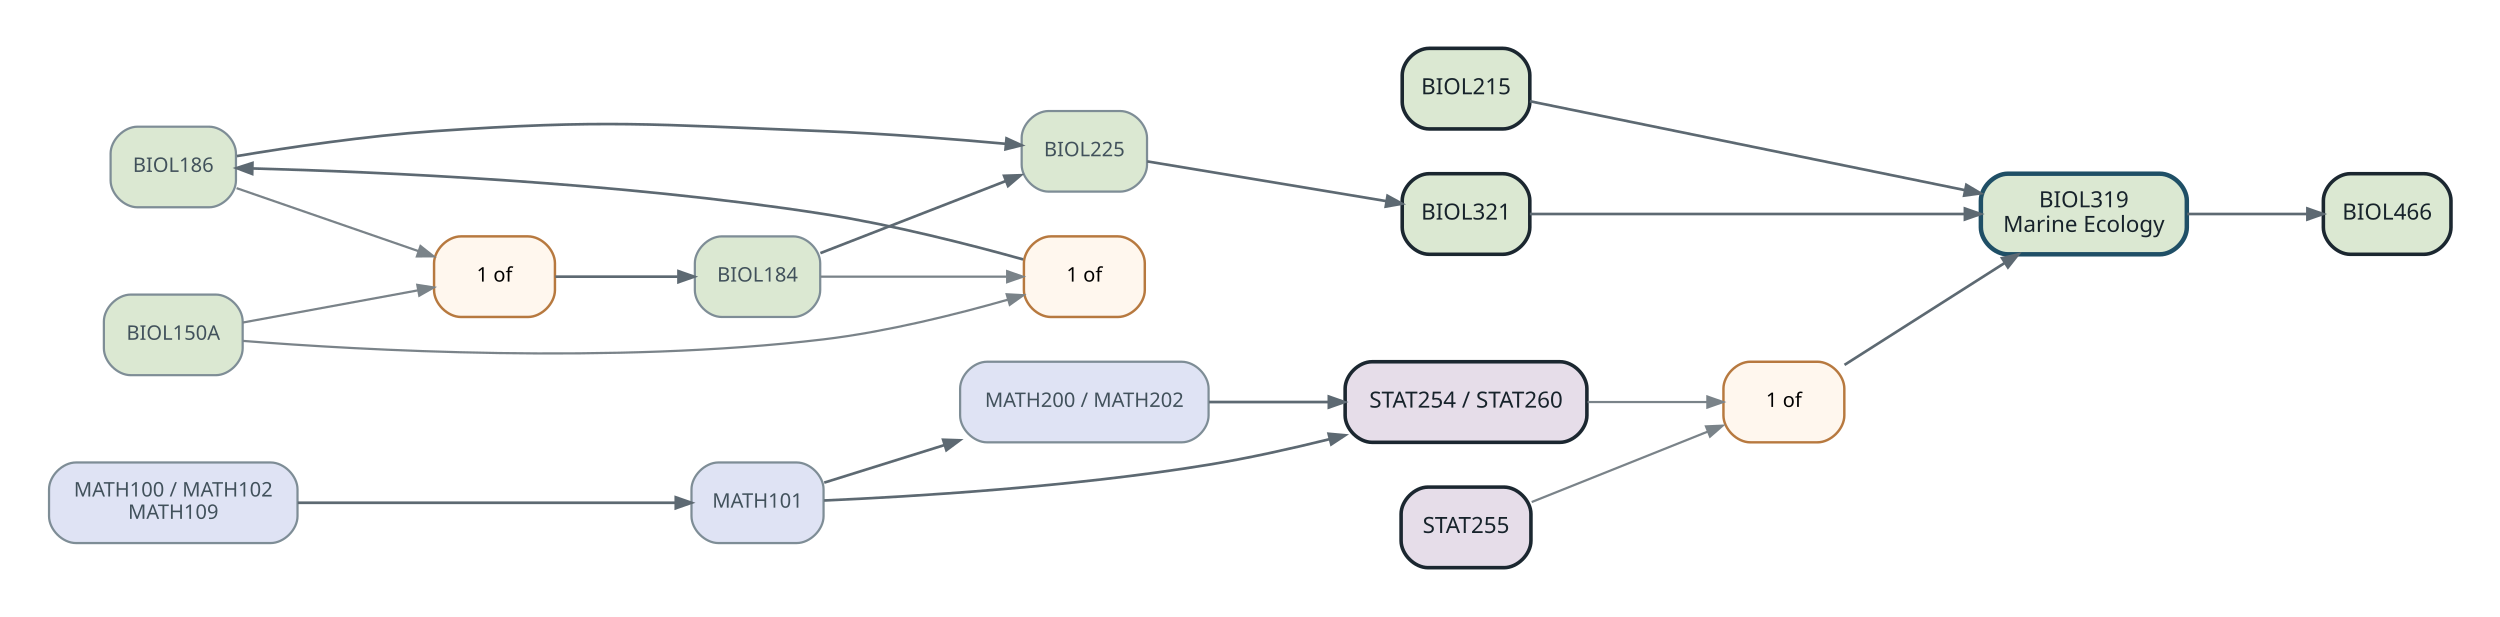
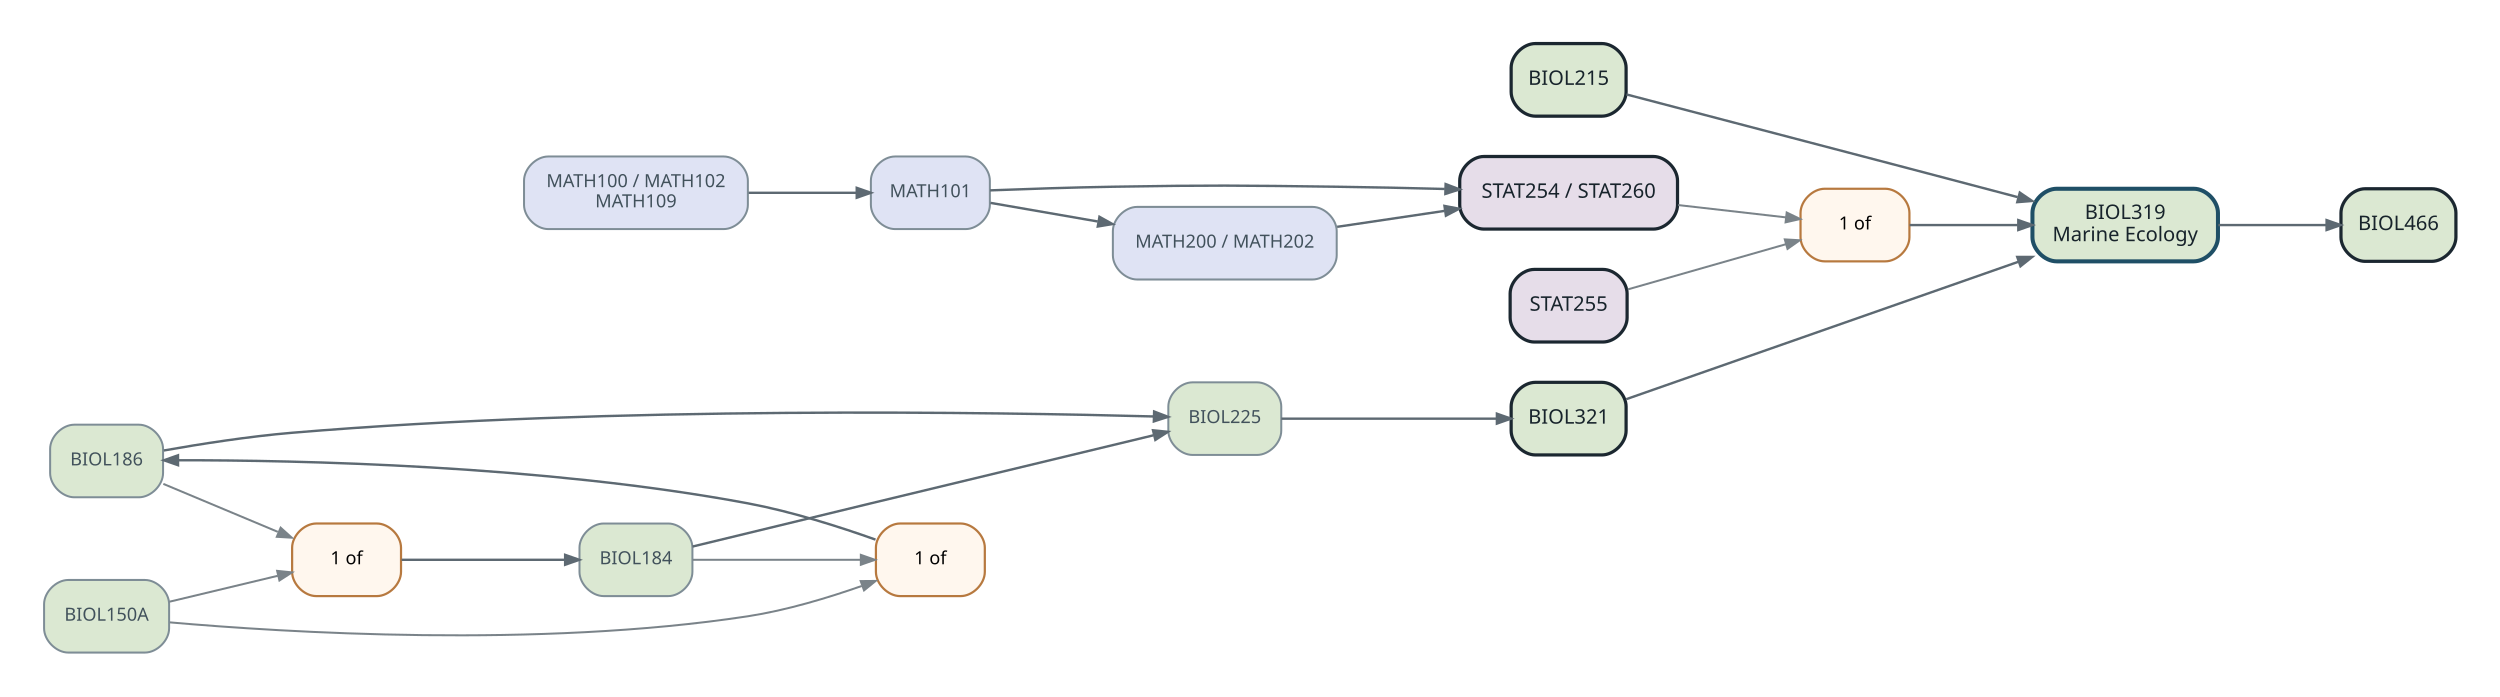
- <svg xmlns="http://www.w3.org/2000/svg" xmlns:xlink="http://www.w3.org/1999/xlink" width="1116pt" height="275pt" viewBox="0.00 0.00 1116.20 275.20">
-   <g id="graph0" class="graph" transform="scale(1 1) rotate(0) translate(21.6 253.6)">
+ <svg xmlns="http://www.w3.org/2000/svg" xmlns:xlink="http://www.w3.org/1999/xlink" width="1239pt" height="345pt" viewBox="0.00 0.00 1239.20 345.20">
+   <g id="graph0" class="graph" transform="scale(1 1) rotate(0) translate(21.6 323.6)">
    <g id="node1" class="node">
      <g id="a_node1">
        <a xlink:href="../../../courses/BIOL150A.html" xlink:title="BIOL150A: Modern Biology" target="_top">
-           <path fill="#dbe8d2" stroke="#7e8d96" d="M74.5,-122C74.5,-122 36.5,-122 36.5,-122 30.5,-122 24.5,-116 24.5,-110 24.5,-110 24.5,-98 24.5,-98 24.5,-92 30.5,-86 36.5,-86 36.5,-86 74.5,-86 74.5,-86 80.5,-86 86.5,-92 86.5,-98 86.5,-98 86.5,-110 86.5,-110 86.5,-116 80.5,-122 74.5,-122" />
-           <text text-anchor="middle" x="55.5" y="-101.8" font-family="Avenir Next" font-size="9.00" fill="#41515b">BIOL150A</text>
+           <path fill="#dbe8d2" stroke="#7e8d96" d="M50,-36C50,-36 12,-36 12,-36 6,-36 0,-30 0,-24 0,-24 0,-12 0,-12 0,-6 6,0 12,0 12,0 50,0 50,0 56,0 62,-6 62,-12 62,-12 62,-24 62,-24 62,-30 56,-36 50,-36" />
+           <text text-anchor="middle" x="31" y="-15.8" font-family="Avenir Next" font-size="9.00" fill="#41515b">BIOL150A</text>
        </a>
      </g>
    </g>
    <g id="node14" class="node">
-       <path fill="#fff7ee" stroke="#b7793f" stroke-width="1.1" d="M214,-148C214,-148 184,-148 184,-148 178,-148 172,-142 172,-136 172,-136 172,-124 172,-124 172,-118 178,-112 184,-112 184,-112 214,-112 214,-112 220,-112 226,-118 226,-124 226,-124 226,-136 226,-136 226,-142 220,-148 214,-148" />
-       <text text-anchor="middle" x="199" y="-127.8" font-family="Avenir Next" font-size="9.00">1 of</text>
+       <path fill="#fff7ee" stroke="#b7793f" stroke-width="1.1" d="M165,-64C165,-64 135,-64 135,-64 129,-64 123,-58 123,-52 123,-52 123,-40 123,-40 123,-34 129,-28 135,-28 135,-28 165,-28 165,-28 171,-28 177,-34 177,-40 177,-40 177,-52 177,-52 177,-58 171,-64 165,-64" />
+       <text text-anchor="middle" x="150" y="-43.8" font-family="Avenir Next" font-size="9.00">1 of</text>
    </g>
    <g id="edge1" class="edge">
-       <path fill="none" stroke="#7a8389" d="M86.51,-109.51C109.45,-113.73 141.05,-119.54 164.76,-123.89" />
-       <polygon fill="#7a8389" stroke="#7a8389" points="164.51,-126.34 171.84,-125.19 165.4,-121.52 164.51,-126.34" />
+       <path fill="none" stroke="#7a8389" d="M62.13,-25.21C78.6,-29.15 99.03,-34.04 115.94,-38.09" />
+       <polygon fill="#7a8389" stroke="#7a8389" points="115.57,-40.52 122.95,-39.76 116.71,-35.75 115.57,-40.52" />
    </g>
    <g id="node15" class="node">
-       <path fill="#fff7ee" stroke="#b7793f" stroke-width="1.1" d="M477.5,-148C477.5,-148 447.5,-148 447.5,-148 441.5,-148 435.5,-142 435.5,-136 435.5,-136 435.5,-124 435.5,-124 435.5,-118 441.5,-112 447.5,-112 447.5,-112 477.5,-112 477.5,-112 483.5,-112 489.5,-118 489.5,-124 489.5,-124 489.5,-136 489.5,-136 489.5,-142 483.5,-148 477.5,-148" />
-       <text text-anchor="middle" x="462.5" y="-127.8" font-family="Avenir Next" font-size="9.00">1 of</text>
+       <path fill="#fff7ee" stroke="#b7793f" stroke-width="1.1" d="M454.5,-64C454.5,-64 424.5,-64 424.5,-64 418.5,-64 412.5,-58 412.5,-52 412.5,-52 412.5,-40 412.5,-40 412.5,-34 418.5,-28 424.5,-28 424.5,-28 454.5,-28 454.5,-28 460.5,-28 466.5,-34 466.5,-40 466.5,-40 466.5,-52 466.5,-52 466.5,-58 460.5,-64 454.5,-64" />
+       <text text-anchor="middle" x="439.5" y="-43.8" font-family="Avenir Next" font-size="9.00">1 of</text>
    </g>
    <g id="edge4" class="edge">
-       <path fill="none" stroke="#7a8389" d="M86.65,-101.31C139.43,-97.16 251.93,-90.76 346,-102 374.22,-105.37 405.51,-113.22 428.4,-119.75" />
-       <polygon fill="#7a8389" stroke="#7a8389" points="427.81,-122.14 435.22,-121.73 429.18,-117.43 427.81,-122.14" />
+       <path fill="none" stroke="#7a8389" d="M62.39,-14.97C119.12,-9.98 244.82,-2.08 349,-18 368.15,-20.93 388.84,-27.18 405.49,-33.04" />
+       <polygon fill="#7a8389" stroke="#7a8389" points="404.95,-35.45 412.37,-35.52 406.61,-30.84 404.95,-35.45" />
    </g>
    <g id="node2" class="node">
      <g id="a_node2">
        <a xlink:href="../../../courses/BIOL186.html" xlink:title="BIOL186: Physiology and Cell Biology" target="_top">
-           <path fill="#dbe8d2" stroke="#7e8d96" d="M71.5,-197C71.5,-197 39.5,-197 39.5,-197 33.5,-197 27.5,-191 27.5,-185 27.5,-185 27.5,-173 27.5,-173 27.5,-167 33.5,-161 39.5,-161 39.5,-161 71.5,-161 71.5,-161 77.5,-161 83.5,-167 83.5,-173 83.5,-173 83.5,-185 83.5,-185 83.5,-191 77.5,-197 71.5,-197" />
-           <text text-anchor="middle" x="55.5" y="-176.8" font-family="Avenir Next" font-size="9.00" fill="#41515b">BIOL186</text>
+           <path fill="#dbe8d2" stroke="#7e8d96" d="M47,-113C47,-113 15,-113 15,-113 9,-113 3,-107 3,-101 3,-101 3,-89 3,-89 3,-83 9,-77 15,-77 15,-77 47,-77 47,-77 53,-77 59,-83 59,-89 59,-89 59,-101 59,-101 59,-107 53,-113 47,-113" />
+           <text text-anchor="middle" x="31" y="-92.8" font-family="Avenir Next" font-size="9.00" fill="#41515b">BIOL186</text>
        </a>
      </g>
    </g>
    <g id="node6" class="node">
      <g id="a_node6">
        <a xlink:href="../../../courses/BIOL225.html" xlink:title="BIOL225: Principles of Cell Biology" target="_top">
-           <path fill="#dbe8d2" stroke="#7e8d96" d="M478.5,-204C478.5,-204 446.5,-204 446.5,-204 440.5,-204 434.5,-198 434.5,-192 434.5,-192 434.5,-180 434.5,-180 434.5,-174 440.5,-168 446.5,-168 446.5,-168 478.5,-168 478.5,-168 484.5,-168 490.5,-174 490.5,-180 490.5,-180 490.5,-192 490.5,-192 490.5,-198 484.5,-204 478.5,-204" />
-           <text text-anchor="middle" x="462.5" y="-183.8" font-family="Avenir Next" font-size="9.00" fill="#41515b">BIOL225</text>
+           <path fill="#dbe8d2" stroke="#7e8d96" d="M601.5,-134C601.5,-134 569.5,-134 569.5,-134 563.5,-134 557.5,-128 557.5,-122 557.5,-122 557.5,-110 557.5,-110 557.5,-104 563.5,-98 569.5,-98 569.5,-98 601.5,-98 601.5,-98 607.5,-98 613.5,-104 613.5,-110 613.5,-110 613.5,-122 613.5,-122 613.5,-128 607.5,-134 601.5,-134" />
+           <text text-anchor="middle" x="585.5" y="-113.8" font-family="Avenir Next" font-size="9.00" fill="#41515b">BIOL225</text>
        </a>
      </g>
    </g>
    <g id="edge7" class="edge">
-       <path fill="none" stroke="#5d6972" stroke-width="1.2" d="M83.93,-183.88C107.26,-187.78 141.71,-192.91 172,-195 249.15,-200.32 268.73,-198.01 346,-195 373.38,-193.93 404.34,-191.45 427.3,-189.37" />
-       <polygon fill="#5d6972" stroke="#5d6972" stroke-width="1.2" points="427.72,-191.79 434.46,-188.7 427.27,-186.91 427.72,-191.79" />
+       <path fill="none" stroke="#5d6972" stroke-width="1.2" d="M59.36,-100.21C77.37,-103.4 101.5,-107.19 123,-109 282.35,-122.4 473.71,-119.16 550.33,-117.08" />
+       <polygon fill="#5d6972" stroke="#5d6972" stroke-width="1.2" points="550.46,-119.53 557.39,-116.89 550.32,-114.63 550.46,-119.53" />
    </g>
    <g id="edge2" class="edge">
-       <path fill="none" stroke="#7a8389" d="M83.78,-169.55C106.98,-161.52 140.35,-149.96 165.04,-141.41" />
-       <polygon fill="#7a8389" stroke="#7a8389" points="165.94,-143.69 171.76,-139.09 164.34,-139.06 165.94,-143.69" />
+       <path fill="none" stroke="#7a8389" d="M59.14,-83.64C76.06,-76.55 97.96,-67.38 115.9,-59.86" />
+       <polygon fill="#7a8389" stroke="#7a8389" points="117.31,-61.93 122.82,-56.97 115.41,-57.41 117.31,-61.93" />
    </g>
    <g id="node3" class="node">
      <g id="a_node3">
+         <a xlink:href="../../../courses/BIOL184.html" xlink:title="BIOL184: Evolution and Biodiversity" target="_top">
+           <path fill="#dbe8d2" stroke="#7e8d96" d="M309.5,-64C309.5,-64 277.5,-64 277.5,-64 271.5,-64 265.5,-58 265.5,-52 265.5,-52 265.5,-40 265.5,-40 265.5,-34 271.5,-28 277.5,-28 277.5,-28 309.5,-28 309.5,-28 315.5,-28 321.5,-34 321.5,-40 321.5,-40 321.5,-52 321.5,-52 321.5,-58 315.5,-64 309.5,-64" />
+           <text text-anchor="middle" x="293.5" y="-43.8" font-family="Avenir Next" font-size="9.00" fill="#41515b">BIOL184</text>
+         </a>
+       </g>
+     </g>
+     <g id="edge8" class="edge">
+       <path fill="none" stroke="#5d6972" stroke-width="1.2" d="M321.57,-52.58C344.97,-58.26 379.72,-66.68 410,-74 458.64,-85.75 514.92,-99.28 550.11,-107.74" />
+       <polygon fill="#5d6972" stroke="#5d6972" stroke-width="1.2" points="549.91,-110.21 557.29,-109.47 551.06,-105.45 549.91,-110.21" />
+     </g>
+     <g id="edge5" class="edge">
+       <path fill="none" stroke="#7a8389" d="M321.59,-46C345.17,-46 379.45,-46 404.8,-46" />
+       <polygon fill="#7a8389" stroke="#7a8389" points="405.02,-48.45 412.02,-46 405.02,-43.55 405.02,-48.45" />
+     </g>
+     <g id="node4" class="node">
+       <g id="a_node4">
        <a xlink:href="../../../courses/MATH100.html" xlink:title="Equivalent or cross-listed: MATH100: Calculus I | MATH102: Calculus for Students in the Social and Biological Sciences | MATH109: Introduction to Calculus" target="_top">
-           <path fill="#dfe3f4" stroke="#7e8d96" d="M99,-47C99,-47 12,-47 12,-47 6,-47 0,-41 0,-35 0,-35 0,-23 0,-23 0,-17 6,-11 12,-11 12,-11 99,-11 99,-11 105,-11 111,-17 111,-23 111,-23 111,-35 111,-35 111,-41 105,-47 99,-47" />
-           <text text-anchor="middle" x="55.5" y="-31.8" font-family="Avenir Next" font-size="9.00" fill="#41515b">MATH100 / MATH102</text>
-           <text text-anchor="middle" x="55.5" y="-21.8" font-family="Avenir Next" font-size="9.00" fill="#41515b">MATH109</text>
+           <path fill="#dfe3f4" stroke="#7e8d96" d="M337,-246C337,-246 250,-246 250,-246 244,-246 238,-240 238,-234 238,-234 238,-222 238,-222 238,-216 244,-210 250,-210 250,-210 337,-210 337,-210 343,-210 349,-216 349,-222 349,-222 349,-234 349,-234 349,-240 343,-246 337,-246" />
+           <text text-anchor="middle" x="293.5" y="-230.8" font-family="Avenir Next" font-size="9.00" fill="#41515b">MATH100 / MATH102</text>
+           <text text-anchor="middle" x="293.5" y="-220.8" font-family="Avenir Next" font-size="9.00" fill="#41515b">MATH109</text>
        </a>
      </g>
    </g>
    <g id="node5" class="node">
      <g id="a_node5">
        <a xlink:href="../../../courses/MATH101.html" xlink:title="MATH101: Calculus II" target="_top">
-           <path fill="#dfe3f4" stroke="#7e8d96" d="M334,-47C334,-47 299,-47 299,-47 293,-47 287,-41 287,-35 287,-35 287,-23 287,-23 287,-17 293,-11 299,-11 299,-11 334,-11 334,-11 340,-11 346,-17 346,-23 346,-23 346,-35 346,-35 346,-41 340,-47 334,-47" />
-           <text text-anchor="middle" x="316.5" y="-26.8" font-family="Avenir Next" font-size="9.00" fill="#41515b">MATH101</text>
+           <path fill="#dfe3f4" stroke="#7e8d96" d="M457,-246C457,-246 422,-246 422,-246 416,-246 410,-240 410,-234 410,-234 410,-222 410,-222 410,-216 416,-210 422,-210 422,-210 457,-210 457,-210 463,-210 469,-216 469,-222 469,-222 469,-234 469,-234 469,-240 463,-246 457,-246" />
+           <text text-anchor="middle" x="439.5" y="-225.8" font-family="Avenir Next" font-size="9.00" fill="#41515b">MATH101</text>
        </a>
      </g>
    </g>
    <g id="edge16" class="edge">
-       <path fill="none" stroke="#5d6972" stroke-width="1.2" d="M111.11,-29C161.9,-29 236.1,-29 279.73,-29" />
-       <polygon fill="#5d6972" stroke="#5d6972" stroke-width="1.2" points="279.98,-31.45 286.98,-29 279.98,-26.55 279.98,-31.45" />
-     </g>
-     <g id="node4" class="node">
-       <g id="a_node4">
-         <a xlink:href="../../../courses/BIOL184.html" xlink:title="BIOL184: Evolution and Biodiversity" target="_top">
-           <path fill="#dbe8d2" stroke="#7e8d96" d="M332.5,-148C332.5,-148 300.5,-148 300.5,-148 294.5,-148 288.5,-142 288.5,-136 288.5,-136 288.5,-124 288.5,-124 288.5,-118 294.5,-112 300.5,-112 300.5,-112 332.5,-112 332.5,-112 338.5,-112 344.5,-118 344.5,-124 344.5,-124 344.5,-136 344.5,-136 344.5,-142 338.5,-148 332.5,-148" />
-           <text text-anchor="middle" x="316.5" y="-127.8" font-family="Avenir Next" font-size="9.00" fill="#41515b">BIOL184</text>
-         </a>
-       </g>
-     </g>
-     <g id="edge8" class="edge">
-       <path fill="none" stroke="#5d6972" stroke-width="1.2" d="M344.59,-140.53C368.07,-149.67 402.17,-162.93 427.48,-172.77" />
-       <polygon fill="#5d6972" stroke="#5d6972" stroke-width="1.2" points="426.63,-175.07 434.05,-175.32 428.41,-170.5 426.63,-175.07" />
-     </g>
-     <g id="edge5" class="edge">
-       <path fill="none" stroke="#7a8389" d="M344.59,-130C368.17,-130 402.45,-130 427.8,-130" />
-       <polygon fill="#7a8389" stroke="#7a8389" points="428.02,-132.45 435.02,-130 428.02,-127.55 428.02,-132.45" />
+       <path fill="none" stroke="#5d6972" stroke-width="1.2" d="M349.35,-228C367.27,-228 386.7,-228 402.83,-228" />
+       <polygon fill="#5d6972" stroke="#5d6972" stroke-width="1.2" points="402.99,-230.45 409.99,-228 402.99,-225.55 402.99,-230.45" />
    </g>
    <g id="node7" class="node">
      <g id="a_node7">
        <a xlink:href="../../../courses/MATH200.html" xlink:title="Equivalent or cross-listed: MATH200: Calculus III | MATH202: Intermediate Calculus for CSC and EOS" target="_top">
-           <path fill="#dfe3f4" stroke="#7e8d96" d="M506,-92C506,-92 419,-92 419,-92 413,-92 407,-86 407,-80 407,-80 407,-68 407,-68 407,-62 413,-56 419,-56 419,-56 506,-56 506,-56 512,-56 518,-62 518,-68 518,-68 518,-80 518,-80 518,-86 512,-92 506,-92" />
-           <text text-anchor="middle" x="462.5" y="-71.8" font-family="Avenir Next" font-size="9.00" fill="#41515b">MATH200 / MATH202</text>
+           <path fill="#dfe3f4" stroke="#7e8d96" d="M629,-221C629,-221 542,-221 542,-221 536,-221 530,-215 530,-209 530,-209 530,-197 530,-197 530,-191 536,-185 542,-185 542,-185 629,-185 629,-185 635,-185 641,-191 641,-197 641,-197 641,-209 641,-209 641,-215 635,-221 629,-221" />
+           <text text-anchor="middle" x="585.5" y="-200.8" font-family="Avenir Next" font-size="9.00" fill="#41515b">MATH200 / MATH202</text>
        </a>
      </g>
    </g>
    <g id="edge17" class="edge">
-       <path fill="none" stroke="#5d6972" stroke-width="1.2" d="M346.29,-38C361.72,-42.82 381.34,-48.95 400,-54.78" />
-       <polygon fill="#5d6972" stroke="#5d6972" stroke-width="1.2" points="399.41,-57.16 406.82,-56.91 400.87,-52.49 399.41,-57.16" />
+       <path fill="none" stroke="#5d6972" stroke-width="1.2" d="M469.29,-223C484.58,-220.35 504,-216.98 522.51,-213.76" />
+       <polygon fill="#5d6972" stroke="#5d6972" stroke-width="1.2" points="523.34,-216.1 529.82,-212.49 522.51,-211.28 523.34,-216.1" />
    </g>
    <g id="node10" class="node">
      <g id="a_node10">
        <a xlink:href="../../../courses/STAT254.html" xlink:title="Equivalent or cross-listed: STAT254: Probability and Statistics for Engineers | STAT260: Introduction to Probability and Statistics I" target="_top">
-           <path fill="#e6dde9" stroke="#1b2730" stroke-width="1.6" d="M675,-92C675,-92 591,-92 591,-92 585,-92 579,-86 579,-80 579,-80 579,-68 579,-68 579,-62 585,-56 591,-56 591,-56 675,-56 675,-56 681,-56 687,-62 687,-68 687,-68 687,-80 687,-80 687,-86 681,-92 675,-92" />
-           <text text-anchor="middle" x="633" y="-71.5" font-family="Avenir Next" font-size="10.00" fill="#17232b">STAT254 / STAT260</text>
+           <path fill="#e6dde9" stroke="#1b2730" stroke-width="1.6" d="M798,-246C798,-246 714,-246 714,-246 708,-246 702,-240 702,-234 702,-234 702,-222 702,-222 702,-216 708,-210 714,-210 714,-210 798,-210 798,-210 804,-210 810,-216 810,-222 810,-222 810,-234 810,-234 810,-240 804,-246 798,-246" />
+           <text text-anchor="middle" x="756" y="-225.5" font-family="Avenir Next" font-size="10.00" fill="#17232b">STAT254 / STAT260</text>
        </a>
      </g>
    </g>
    <g id="edge19" class="edge">
-       <path fill="none" stroke="#5d6972" stroke-width="1.2" d="M346.23,-30.02C385.31,-31.74 457.33,-36.04 518,-46 535.75,-48.91 554.82,-53.15 572.18,-57.45" />
-       <polygon fill="#5d6972" stroke="#5d6972" stroke-width="1.2" points="571.61,-59.83 579,-59.16 572.81,-55.08 571.61,-59.83" />
+       <path fill="none" stroke="#5d6972" stroke-width="1.2" d="M469.11,-229.2C486.68,-229.88 509.64,-230.66 530,-231 579.33,-231.83 591.67,-231.65 641,-231 658.41,-230.77 677.31,-230.35 694.62,-229.89" />
+       <polygon fill="#5d6972" stroke="#5d6972" stroke-width="1.2" points="695.01,-232.33 701.94,-229.69 694.87,-227.43 695.01,-232.33" />
    </g>
    <g id="node9" class="node">
      <g id="a_node9">
        <a xlink:href="../../../courses/BIOL321.html" xlink:title="BIOL321: Survey of Invertebrates" target="_top">
-           <path fill="#dbe8d2" stroke="#1b2730" stroke-width="1.6" d="M649.5,-176C649.5,-176 616.5,-176 616.5,-176 610.5,-176 604.5,-170 604.5,-164 604.5,-164 604.5,-152 604.5,-152 604.5,-146 610.5,-140 616.5,-140 616.5,-140 649.5,-140 649.5,-140 655.5,-140 661.5,-146 661.5,-152 661.5,-152 661.5,-164 661.5,-164 661.5,-170 655.5,-176 649.5,-176" />
-           <text text-anchor="middle" x="633" y="-155.5" font-family="Avenir Next" font-size="10.00" fill="#17232b">BIOL321</text>
+           <path fill="#dbe8d2" stroke="#1b2730" stroke-width="1.6" d="M772.5,-134C772.5,-134 739.5,-134 739.5,-134 733.5,-134 727.5,-128 727.5,-122 727.5,-122 727.5,-110 727.5,-110 727.5,-104 733.5,-98 739.5,-98 739.5,-98 772.5,-98 772.5,-98 778.5,-98 784.5,-104 784.5,-110 784.5,-110 784.5,-122 784.5,-122 784.5,-128 778.5,-134 772.5,-134" />
+           <text text-anchor="middle" x="756" y="-113.5" font-family="Avenir Next" font-size="10.00" fill="#17232b">BIOL321</text>
        </a>
      </g>
    </g>
    <g id="edge14" class="edge">
-       <path fill="none" stroke="#5d6972" stroke-width="1.2" d="M490.57,-181.5C519.63,-176.67 565.88,-168.99 597.52,-163.73" />
-       <polygon fill="#5d6972" stroke="#5d6972" stroke-width="1.2" points="597.93,-166.14 604.43,-162.58 597.13,-161.31 597.93,-166.14" />
+       <path fill="none" stroke="#5d6972" stroke-width="1.2" d="M613.57,-116C642.51,-116 688.49,-116 720.12,-116" />
+       <polygon fill="#5d6972" stroke="#5d6972" stroke-width="1.2" points="720.44,-118.45 727.43,-116 720.43,-113.55 720.44,-118.45" />
    </g>
    <g id="edge18" class="edge">
-       <path fill="none" stroke="#5d6972" stroke-width="1.2" d="M518.21,-74C535.19,-74 554.01,-74 571.37,-74" />
-       <polygon fill="#5d6972" stroke="#5d6972" stroke-width="1.2" points="571.72,-76.45 578.72,-74 571.72,-71.55 571.72,-76.45" />
+       <path fill="none" stroke="#5d6972" stroke-width="1.2" d="M641.21,-211.12C658.19,-213.64 677.01,-216.43 694.37,-219.01" />
+       <polygon fill="#5d6972" stroke="#5d6972" stroke-width="1.2" points="694.43,-221.49 701.72,-220.09 695.15,-216.64 694.43,-221.49" />
    </g>
    <g id="node8" class="node">
      <g id="a_node8">
        <a xlink:href="../../../courses/BIOL215.html" xlink:title="BIOL215: Principles of Ecology" target="_top">
-           <path fill="#dbe8d2" stroke="#1b2730" stroke-width="1.6" d="M649.5,-232C649.5,-232 616.5,-232 616.5,-232 610.5,-232 604.5,-226 604.5,-220 604.5,-220 604.5,-208 604.5,-208 604.5,-202 610.5,-196 616.5,-196 616.5,-196 649.5,-196 649.5,-196 655.5,-196 661.5,-202 661.5,-208 661.5,-208 661.5,-220 661.5,-220 661.5,-226 655.5,-232 649.5,-232" />
-           <text text-anchor="middle" x="633" y="-211.5" font-family="Avenir Next" font-size="10.00" fill="#17232b">BIOL215</text>
+           <path fill="#dbe8d2" stroke="#1b2730" stroke-width="1.6" d="M772.5,-302C772.5,-302 739.5,-302 739.5,-302 733.5,-302 727.5,-296 727.5,-290 727.5,-290 727.5,-278 727.5,-278 727.5,-272 733.5,-266 739.5,-266 739.5,-266 772.5,-266 772.5,-266 778.5,-266 784.5,-272 784.5,-278 784.5,-278 784.5,-290 784.5,-290 784.5,-296 778.5,-302 772.5,-302" />
+           <text text-anchor="middle" x="756" y="-281.5" font-family="Avenir Next" font-size="10.00" fill="#17232b">BIOL215</text>
        </a>
      </g>
    </g>
    <g id="node12" class="node">
      <g id="a_node12">
        <a xlink:href="../../../courses/BIOL319.html" xlink:title="BIOL319: Marine Ecology" target="_top">
-           <path fill="#dbe8d2" stroke="#1f4f66" stroke-width="2" d="M943,-176C943,-176 875,-176 875,-176 869,-176 863,-170 863,-164 863,-164 863,-152 863,-152 863,-146 869,-140 875,-140 875,-140 943,-140 943,-140 949,-140 955,-146 955,-152 955,-152 955,-164 955,-164 955,-170 949,-176 943,-176" />
-           <text text-anchor="middle" x="909" y="-161" font-family="Avenir Next" font-size="10.00" fill="#17232b">BIOL319</text>
-           <text text-anchor="middle" x="909" y="-150" font-family="Avenir Next" font-size="10.00" fill="#17232b">Marine Ecology</text>
+           <path fill="#dbe8d2" stroke="#1f4f66" stroke-width="2" d="M1066,-230C1066,-230 998,-230 998,-230 992,-230 986,-224 986,-218 986,-218 986,-206 986,-206 986,-200 992,-194 998,-194 998,-194 1066,-194 1066,-194 1072,-194 1078,-200 1078,-206 1078,-206 1078,-218 1078,-218 1078,-224 1072,-230 1066,-230" />
+           <text text-anchor="middle" x="1032" y="-215" font-family="Avenir Next" font-size="10.00" fill="#17232b">BIOL319</text>
+           <text text-anchor="middle" x="1032" y="-204" font-family="Avenir Next" font-size="10.00" fill="#17232b">Marine Ecology</text>
        </a>
      </g>
    </g>
    <g id="edge11" class="edge">
-       <path fill="none" stroke="#5d6972" stroke-width="1.2" d="M661.53,-208.37C706.91,-199.1 798.15,-180.45 855.99,-168.63" />
-       <polygon fill="#5d6972" stroke="#5d6972" stroke-width="1.2" points="856.5,-171.03 862.87,-167.22 855.52,-166.22 856.5,-171.03" />
+       <path fill="none" stroke="#5d6972" stroke-width="1.2" d="M784.65,-276.78C817.95,-268.07 875.58,-253 925,-240 942.48,-235.4 961.57,-230.37 978.67,-225.85" />
+       <polygon fill="#5d6972" stroke="#5d6972" stroke-width="1.2" points="979.73,-228.1 985.87,-223.94 978.48,-223.36 979.73,-228.1" />
    </g>
    <g id="edge12" class="edge">
-       <path fill="none" stroke="#5d6972" stroke-width="1.2" d="M661.53,-158C706.82,-158 797.78,-158 855.64,-158" />
-       <polygon fill="#5d6972" stroke="#5d6972" stroke-width="1.2" points="855.87,-160.45 862.87,-158 855.87,-155.55 855.87,-160.45" />
+       <path fill="none" stroke="#5d6972" stroke-width="1.2" d="M784.53,-125.64C829.91,-141.54 921.15,-173.51 978.99,-193.78" />
+       <polygon fill="#5d6972" stroke="#5d6972" stroke-width="1.2" points="978.46,-196.19 985.87,-196.19 980.08,-191.56 978.46,-196.19" />
    </g>
    <g id="node16" class="node">
-       <path fill="#fff7ee" stroke="#b7793f" stroke-width="1.1" d="M790,-92C790,-92 760,-92 760,-92 754,-92 748,-86 748,-80 748,-80 748,-68 748,-68 748,-62 754,-56 760,-56 760,-56 790,-56 790,-56 796,-56 802,-62 802,-68 802,-68 802,-80 802,-80 802,-86 796,-92 790,-92" />
-       <text text-anchor="middle" x="775" y="-71.8" font-family="Avenir Next" font-size="9.00">1 of</text>
+       <path fill="#fff7ee" stroke="#b7793f" stroke-width="1.1" d="M913,-230C913,-230 883,-230 883,-230 877,-230 871,-224 871,-218 871,-218 871,-206 871,-206 871,-200 877,-194 883,-194 883,-194 913,-194 913,-194 919,-194 925,-200 925,-206 925,-206 925,-218 925,-218 925,-224 919,-230 913,-230" />
+       <text text-anchor="middle" x="898" y="-209.8" font-family="Avenir Next" font-size="9.00">1 of</text>
    </g>
    <g id="edge10" class="edge">
-       <path fill="none" stroke="#7a8389" d="M687.33,-74C705.29,-74 724.8,-74 740.76,-74" />
-       <polygon fill="#7a8389" stroke="#7a8389" points="740.82,-76.45 747.82,-74 740.82,-71.55 740.82,-76.45" />
+       <path fill="none" stroke="#7a8389" d="M810.33,-221.91C828.29,-219.85 847.8,-217.62 863.76,-215.8" />
+       <polygon fill="#7a8389" stroke="#7a8389" points="864.14,-218.22 870.82,-214.99 863.59,-213.35 864.14,-218.22" />
    </g>
    <g id="node11" class="node">
      <g id="a_node11">
        <a xlink:href="../../../courses/STAT255.html" xlink:title="STAT255: Statistics for Life Sciences I" target="_top">
-           <path fill="#e6dde9" stroke="#1b2730" stroke-width="1.6" d="M650,-36C650,-36 616,-36 616,-36 610,-36 604,-30 604,-24 604,-24 604,-12 604,-12 604,-6 610,0 616,0 616,0 650,0 650,0 656,0 662,-6 662,-12 662,-12 662,-24 662,-24 662,-30 656,-36 650,-36" />
-           <text text-anchor="middle" x="633" y="-15.5" font-family="Avenir Next" font-size="10.00" fill="#17232b">STAT255</text>
+           <path fill="#e6dde9" stroke="#1b2730" stroke-width="1.6" d="M773,-190C773,-190 739,-190 739,-190 733,-190 727,-184 727,-178 727,-178 727,-166 727,-166 727,-160 733,-154 739,-154 739,-154 773,-154 773,-154 779,-154 785,-160 785,-166 785,-166 785,-178 785,-178 785,-184 779,-190 773,-190" />
+           <text text-anchor="middle" x="756" y="-169.5" font-family="Avenir Next" font-size="10.00" fill="#17232b">STAT255</text>
        </a>
      </g>
    </g>
    <g id="edge9" class="edge">
-       <path fill="none" stroke="#7a8389" d="M662.33,-29.33C685.12,-38.45 717.17,-51.27 741.09,-60.84" />
-       <polygon fill="#7a8389" stroke="#7a8389" points="740.2,-63.12 747.61,-63.44 742.02,-58.57 740.2,-63.12" />
+       <path fill="none" stroke="#7a8389" d="M785.33,-180.09C808.02,-186.58 839.89,-195.68 863.78,-202.51" />
+       <polygon fill="#7a8389" stroke="#7a8389" points="863.2,-204.89 870.61,-204.46 864.55,-200.18 863.2,-204.89" />
    </g>
    <g id="node13" class="node">
      <g id="a_node13">
        <a xlink:href="../../../courses/BIOL466.html" xlink:title="BIOL466: Frontiers in Marine Biology" target="_top">
-           <path fill="#dbe8d2" stroke="#1b2730" stroke-width="1.6" d="M1061,-176C1061,-176 1028,-176 1028,-176 1022,-176 1016,-170 1016,-164 1016,-164 1016,-152 1016,-152 1016,-146 1022,-140 1028,-140 1028,-140 1061,-140 1061,-140 1067,-140 1073,-146 1073,-152 1073,-152 1073,-164 1073,-164 1073,-170 1067,-176 1061,-176" />
-           <text text-anchor="middle" x="1044.5" y="-155.5" font-family="Avenir Next" font-size="10.00" fill="#17232b">BIOL466</text>
+           <path fill="#dbe8d2" stroke="#1b2730" stroke-width="1.6" d="M1184,-230C1184,-230 1151,-230 1151,-230 1145,-230 1139,-224 1139,-218 1139,-218 1139,-206 1139,-206 1139,-200 1145,-194 1151,-194 1151,-194 1184,-194 1184,-194 1190,-194 1196,-200 1196,-206 1196,-206 1196,-218 1196,-218 1196,-224 1190,-230 1184,-230" />
+           <text text-anchor="middle" x="1167.5" y="-209.5" font-family="Avenir Next" font-size="10.00" fill="#17232b">BIOL466</text>
        </a>
      </g>
    </g>
    <g id="edge15" class="edge">
-       <path fill="none" stroke="#5d6972" stroke-width="1.2" d="M955.2,-158C972.65,-158 992.3,-158 1008.62,-158" />
-       <polygon fill="#5d6972" stroke="#5d6972" stroke-width="1.2" points="1008.87,-160.45 1015.87,-158 1008.87,-155.55 1008.87,-160.45" />
+       <path fill="none" stroke="#5d6972" stroke-width="1.2" d="M1078.2,-212C1095.65,-212 1115.3,-212 1131.62,-212" />
+       <polygon fill="#5d6972" stroke="#5d6972" stroke-width="1.2" points="1131.87,-214.45 1138.87,-212 1131.87,-209.55 1131.87,-214.45" />
    </g>
    <g id="edge3" class="edge">
-       <path fill="none" stroke="#5d6972" stroke-width="1.2" d="M226.21,-130C242.4,-130 263.36,-130 280.9,-130" />
-       <polygon fill="#5d6972" stroke="#5d6972" stroke-width="1.2" points="281.19,-132.45 288.19,-130 281.19,-127.55 281.19,-132.45" />
+       <path fill="none" stroke="#5d6972" stroke-width="1.2" d="M177.28,-46C200.12,-46 233.36,-46 258.28,-46" />
+       <polygon fill="#5d6972" stroke="#5d6972" stroke-width="1.2" points="258.39,-48.45 265.39,-46 258.39,-43.55 258.39,-48.45" />
    </g>
    <g id="edge6" class="edge">
-       <path fill="none" stroke="#5d6972" stroke-width="1.2" d="M435.14,-137.71C411.89,-144.19 376.99,-153.15 346,-158 254.7,-172.28 145.66,-176.88 91.13,-178.34" />
-       <polygon fill="#5d6972" stroke="#5d6972" stroke-width="1.2" points="90.75,-175.89 83.81,-178.52 90.87,-180.79 90.75,-175.89" />
+       <path fill="none" stroke="#5d6972" stroke-width="1.2" d="M412.29,-56.01C394.66,-62.29 370.77,-69.93 349,-74 247.61,-92.94 125.2,-95.41 66.58,-95.37" />
+       <polygon fill="#5d6972" stroke="#5d6972" stroke-width="1.2" points="66.42,-92.92 59.41,-95.36 66.4,-97.82 66.42,-92.92" />
    </g>
    <g id="edge13" class="edge">
-       <path fill="none" stroke="#5d6972" stroke-width="1.2" d="M802.08,-90.6C822.54,-103.62 851.21,-121.86 873.57,-136.09" />
-       <polygon fill="#5d6972" stroke="#5d6972" stroke-width="1.2" points="872.47,-138.29 879.69,-139.98 875.1,-134.16 872.47,-138.29" />
+       <path fill="none" stroke="#5d6972" stroke-width="1.2" d="M925.08,-212C940.4,-212 960.32,-212 978.75,-212" />
+       <polygon fill="#5d6972" stroke="#5d6972" stroke-width="1.2" points="978.99,-214.45 985.99,-212 978.99,-209.55 978.99,-214.45" />
    </g>
  </g>
</svg>
